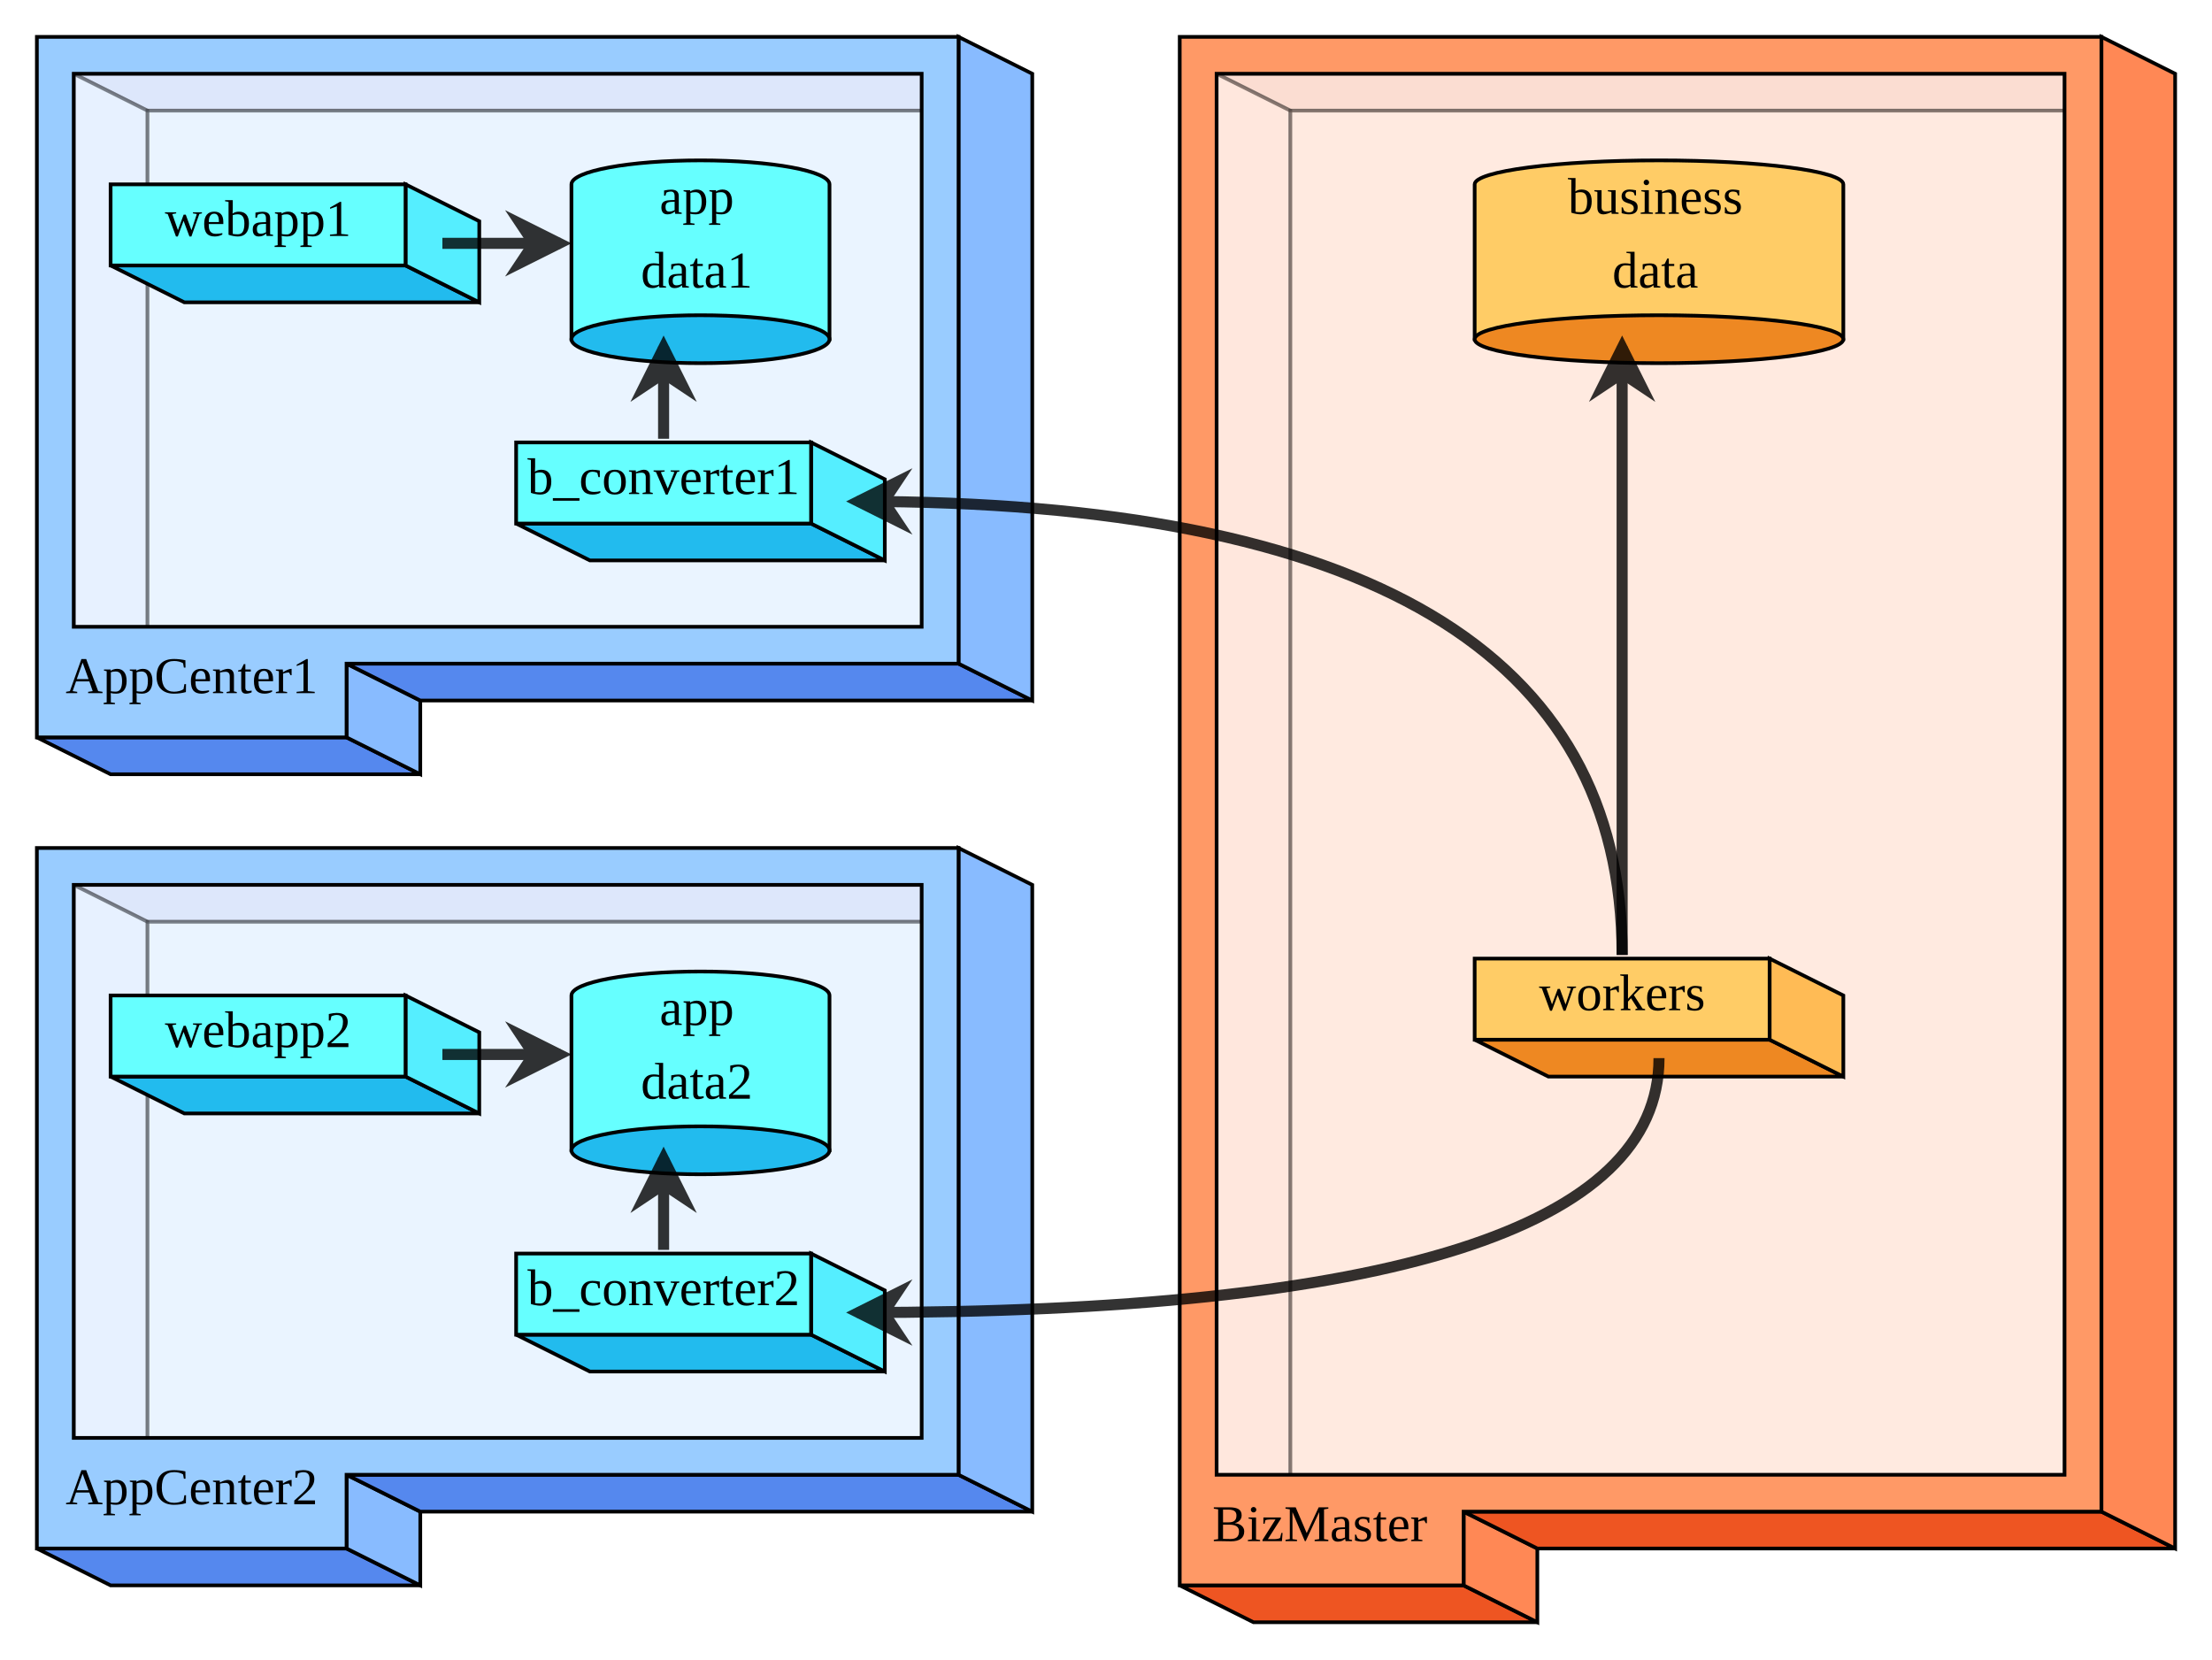
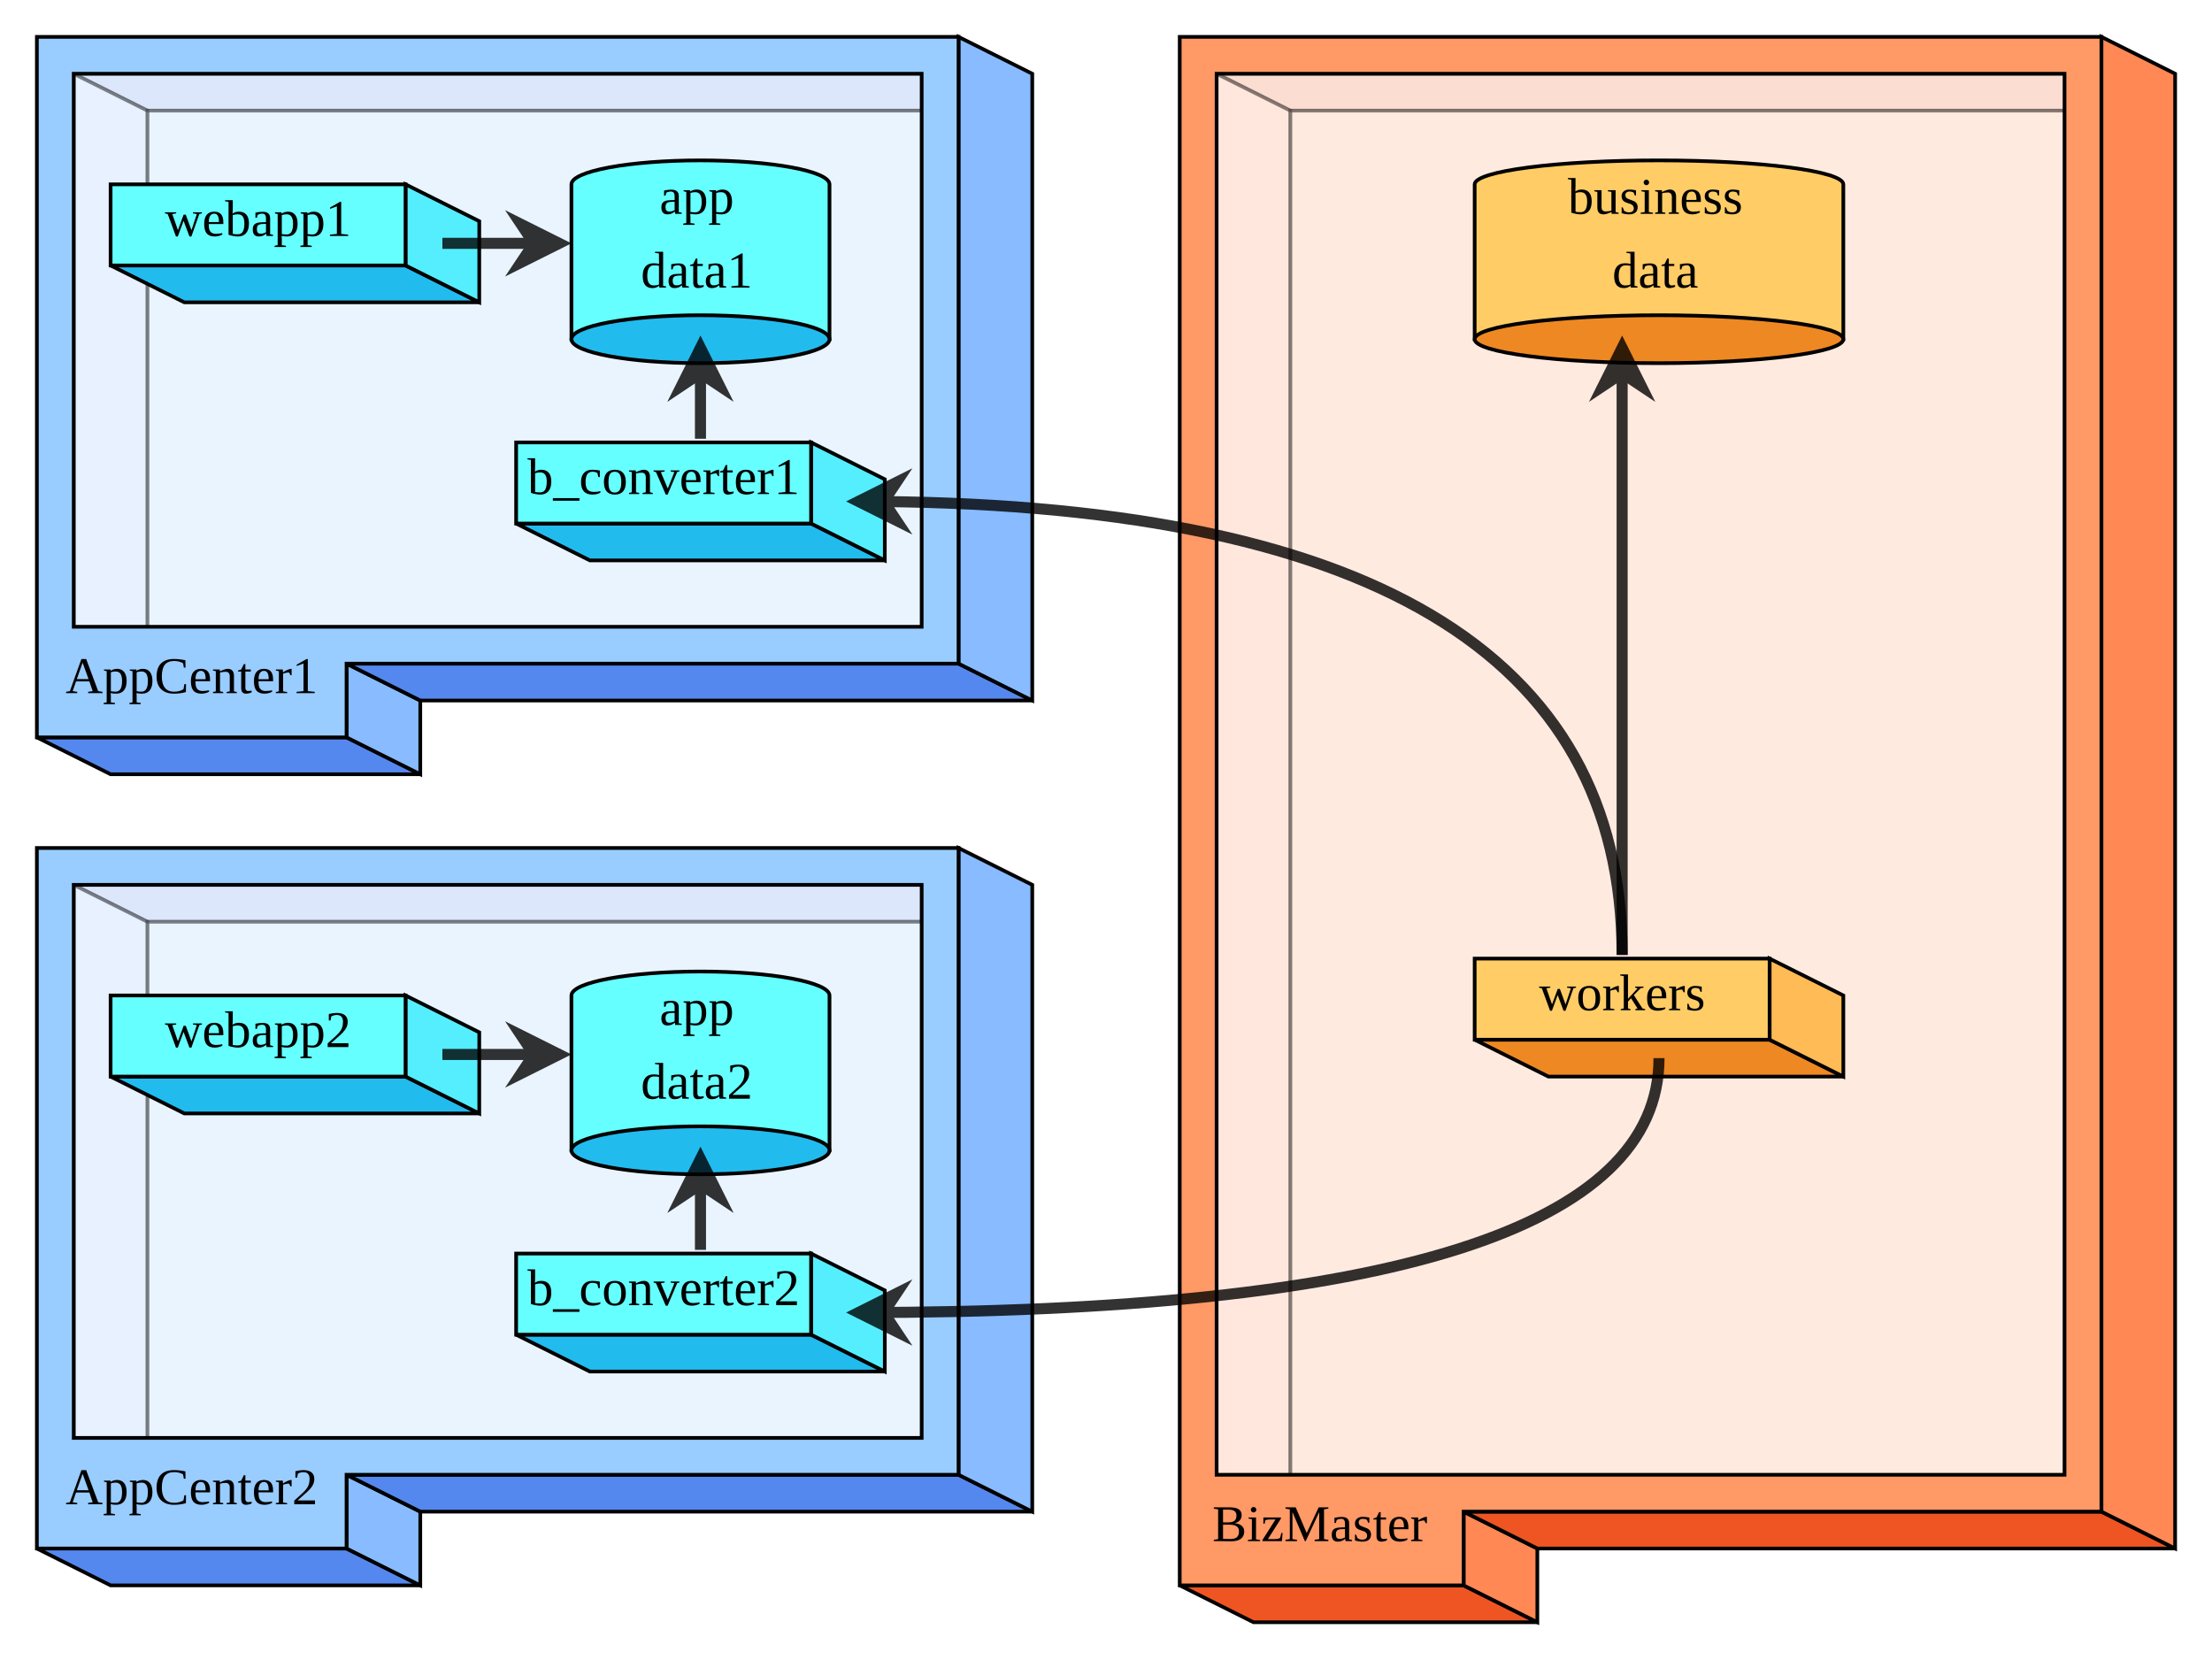
<svg xmlns="http://www.w3.org/2000/svg" width="600" height="450">
  <path fill-opacity="0.2" stroke-opacity="0.3" d="M20.0,20.0  h230.0 l20.0,10.0 h-230.0 l-20.0,-10.0 z" fill="#58e" stroke="#000" />
  <path fill-opacity="0.2" stroke-opacity="0.3" d="M20.0,20.0  l20.0,10.0 v150.0 l-20.0,-10.0 v-150.0 z" fill="#8bf" stroke="#000" />
  <path fill-opacity="0.2" stroke-opacity="0.3" d="M40.0,30.0  h230.0 v150.0 h-230.0 v-150.0 z" fill="#9cf" stroke="#000" />
  <path d="M30.0,72.0  h80.0 l20.0,10.0 h-80.0 l-20.0,-10.0 z" fill="#2be" stroke="#000" />
  <path d="M110.0,72.0  v-22.0 l20.0,10.0 v22.0 l-20.0,-10.0 z" fill="#5ef" stroke="#000" />
  <rect fill="#6ff" stroke="#000" x="30.0" y="50.0" width="80.0" height="22.0" />
  <text x="70.0" y="64.0" font-size="14.0" fill="#000" text-anchor="middle">webapp1</text>
  <path d="M155.0,92.0  v-42.0 a35.0,6.5,0.0,1,1,70.0,0.0 v42.0 z" fill="#6ff" stroke="#000" />
  <ellipse cx="190.0" cy="92.0" rx="35.0" ry="6.5" fill="#2be" stroke="#000" />
  <text x="189.0" y="58.0" font-size="14.0" fill="#000" text-anchor="middle">app</text>
  <text x="189.0" y="78.0" font-size="14.0" fill="#000" text-anchor="middle">data1</text>
  <path d="M140.0,142.0  h80.0 l20.0,10.0 h-80.0 l-20.0,-10.0 z" fill="#2be" stroke="#000" />
  <path d="M220.0,142.0  v-22.0 l20.0,10.0 v22.0 l-20.0,-10.0 z" fill="#5ef" stroke="#000" />
  <rect fill="#6ff" stroke="#000" x="140.0" y="120.0" width="80.0" height="22.0" />
  <text x="180.0" y="134.0" font-size="14.0" fill="#000" text-anchor="middle">b_converter1</text>
  <path d="M10.0,200.0  h84.0 l20.0,10.0 h-84.0 l-20.0,-10.0 z" fill="#58e" stroke="#000" />
  <path d="M94.0,200.0  v-20.0 l20.0,10.0 v20.0 l-20.0,-10.0 z" fill="#8bf" stroke="#000" />
  <path d="M94.0,180.0  h166.0 l20.0,10.0 h-166.0 l-20.0,-10.0 z" fill="#58e" stroke="#000" />
  <path d="M260.0,180.0  v-170.0 l20.0,10.0 v170.0 l-20.0,-10.0 z" fill="#8bf" stroke="#000" />
  <path fill-rule="evenodd" d="M10.0,10.0  h250.0 v170.0 h-166.0 v20.0 h-84.0 v-190.0 z  m10.0,10.0 v150.0 h230.0 v-150.0 h-230.0 z" fill="#9cf" stroke="#000" />
  <text x="52.0" y="188.0" font-size="14.0" fill="#000" text-anchor="middle">AppCenter1</text>
  <path fill-opacity="0.2" stroke-opacity="0.3" d="M20.0,240.0  h230.0 l20.0,10.0 h-230.0 l-20.0,-10.0 z" fill="#58e" stroke="#000" />
  <path fill-opacity="0.2" stroke-opacity="0.3" d="M20.0,240.0  l20.0,10.0 v150.0 l-20.0,-10.0 v-150.0 z" fill="#8bf" stroke="#000" />
  <path fill-opacity="0.2" stroke-opacity="0.3" d="M40.0,250.0  h230.0 v150.0 h-230.0 v-150.0 z" fill="#9cf" stroke="#000" />
  <path d="M30.0,292.0  h80.0 l20.0,10.0 h-80.0 l-20.0,-10.0 z" fill="#2be" stroke="#000" />
  <path d="M110.0,292.0  v-22.0 l20.0,10.0 v22.0 l-20.0,-10.0 z" fill="#5ef" stroke="#000" />
  <rect fill="#6ff" stroke="#000" x="30.0" y="270.0" width="80.0" height="22.0" />
  <text x="70.0" y="284.0" font-size="14.0" fill="#000" text-anchor="middle">webapp2</text>
  <path d="M155.0,312.0  v-42.0 a35.0,6.5,0.0,1,1,70.0,0.0 v42.0 z" fill="#6ff" stroke="#000" />
  <ellipse cx="190.0" cy="312.0" rx="35.0" ry="6.5" fill="#2be" stroke="#000" />
  <text x="189.0" y="278.0" font-size="14.0" fill="#000" text-anchor="middle">app</text>
  <text x="189.0" y="298.0" font-size="14.0" fill="#000" text-anchor="middle">data2</text>
  <path d="M140.0,362.0  h80.0 l20.0,10.0 h-80.0 l-20.0,-10.0 z" fill="#2be" stroke="#000" />
  <path d="M220.0,362.0  v-22.0 l20.0,10.0 v22.0 l-20.0,-10.0 z" fill="#5ef" stroke="#000" />
  <rect fill="#6ff" stroke="#000" x="140.0" y="340.0" width="80.0" height="22.0" />
  <text x="180.0" y="354.0" font-size="14.0" fill="#000" text-anchor="middle">b_converter2</text>
  <path d="M10.0,420.0  h84.0 l20.0,10.0 h-84.0 l-20.0,-10.0 z" fill="#58e" stroke="#000" />
  <path d="M94.0,420.0  v-20.0 l20.0,10.0 v20.0 l-20.0,-10.0 z" fill="#8bf" stroke="#000" />
  <path d="M94.0,400.0  h166.0 l20.0,10.0 h-166.0 l-20.0,-10.0 z" fill="#58e" stroke="#000" />
  <path d="M260.0,400.0  v-170.0 l20.0,10.0 v170.0 l-20.0,-10.0 z" fill="#8bf" stroke="#000" />
  <path fill-rule="evenodd" d="M10.0,230.0  h250.0 v170.0 h-166.0 v20.0 h-84.0 v-190.0 z  m10.0,10.0 v150.0 h230.0 v-150.0 h-230.0 z" fill="#9cf" stroke="#000" />
  <text x="52.0" y="408.0" font-size="14.0" fill="#000" text-anchor="middle">AppCenter2</text>
  <path fill-opacity="0.2" stroke-opacity="0.3" d="M330.0,20.0  h230.0 l20.0,10.0 h-230.0 l-20.0,-10.0 z" fill="#e52" stroke="#000" />
  <path fill-opacity="0.2" stroke-opacity="0.3" d="M330.0,20.0  l20.0,10.0 v380.0 l-20.0,-10.0 v-380.0 z" fill="#f85" stroke="#000" />
  <path fill-opacity="0.2" stroke-opacity="0.3" d="M350.0,30.0  h230.0 v380.0 h-230.0 v-380.0 z" fill="#f96" stroke="#000" />
  <path d="M400.0,282.0  h80.0 l20.0,10.0 h-80.0 l-20.0,-10.0 z" fill="#e82" stroke="#000" />
  <path d="M480.0,282.0  v-22.0 l20.0,10.0 v22.0 l-20.0,-10.0 z" fill="#fb5" stroke="#000" />
  <rect fill="#fc6" stroke="#000" x="400.0" y="260.0" width="80.0" height="22.0" />
  <text x="440.0" y="274.0" font-size="14.0" fill="#000" text-anchor="middle">workers</text>
  <path d="M400.0,92.0  v-42.0 a50.0,6.5,0.0,1,1,100.0,0.0 v42.0 z" fill="#fc6" stroke="#000" />
  <ellipse cx="450.0" cy="92.0" rx="50.0" ry="6.5" fill="#e82" stroke="#000" />
  <text x="449.0" y="58.0" font-size="14.0" fill="#000" text-anchor="middle">business</text>
  <text x="449.0" y="78.0" font-size="14.0" fill="#000" text-anchor="middle">data</text>
  <path d="M320.0,430.0  h77.0 l20.0,10.0 h-77.0 l-20.0,-10.0 z" fill="#e52" stroke="#000" />
  <path d="M397.0,430.0  v-20.0 l20.0,10.0 v20.0 l-20.0,-10.0 z" fill="#f85" stroke="#000" />
  <path d="M397.0,410.0  h173.0 l20.0,10.0 h-173.0 l-20.0,-10.0 z" fill="#e52" stroke="#000" />
  <path d="M570.0,410.0  v-400.0 l20.0,10.0 v400.0 l-20.0,-10.0 z" fill="#f85" stroke="#000" />
  <path fill-rule="evenodd" d="M320.0,10.0  h250.0 v400.0 h-173.0 v20.0 h-77.0 v-420.0 z  m10.0,10.0 v380.0 h230.0 v-380.0 h-230.0 z" fill="#f96" stroke="#000" />
  <text x="358.0" y="418.0" font-size="14.0" fill="#000" text-anchor="middle">BizMaster</text>
  <marker id="arrow_BLACK" markerWidth="6" markerHeight="6" viewBox="-3 -3 6 6" refX="2" refY="0" markerUnits="strokeWidth" orient="auto">
    <polygon points="-1,0 -3,3 3,0 -3,-3" fill="#000" />
  </marker>
  <path stroke="#000" opacity="0.8" stroke-width="3.0" fill="none" d="M120.0,66.0  l32.0,0.0" marker-end="url(#arrow_BLACK)" />
-   <path stroke="#000" opacity="0.8" stroke-width="3.0" fill="none" d="M180.0,119.0  l0.0,-25.0" marker-end="url(#arrow_BLACK)" />
+   <path stroke="#000" opacity="0.8" stroke-width="3.0" fill="none" d="M190.0,119.0  l0.0,-25.0" marker-end="url(#arrow_BLACK)" />
  <path stroke="#000" opacity="0.8" stroke-width="3.0" fill="none" d="M440.0,259.0  q0.0,-123.0 -207.5,-123.0" marker-end="url(#arrow_BLACK)" />
  <path stroke="#000" opacity="0.8" stroke-width="3.0" fill="none" d="M120.0,286.0  l32.0,0.0" marker-end="url(#arrow_BLACK)" />
-   <path stroke="#000" opacity="0.8" stroke-width="3.0" fill="none" d="M180.0,339.0  l0.0,-25.0" marker-end="url(#arrow_BLACK)" />
+   <path stroke="#000" opacity="0.8" stroke-width="3.0" fill="none" d="M190.0,339.0  l0.0,-25.0" marker-end="url(#arrow_BLACK)" />
  <path stroke="#000" opacity="0.8" stroke-width="3.0" fill="none" d="M450.0,287.0  q0.0,69.0 -217.5,69.0" marker-end="url(#arrow_BLACK)" />
  <path stroke="#000" opacity="0.8" stroke-width="3.0" fill="none" d="M440.0,259.0  l0.0,-165.0" marker-end="url(#arrow_BLACK)" />
</svg>
